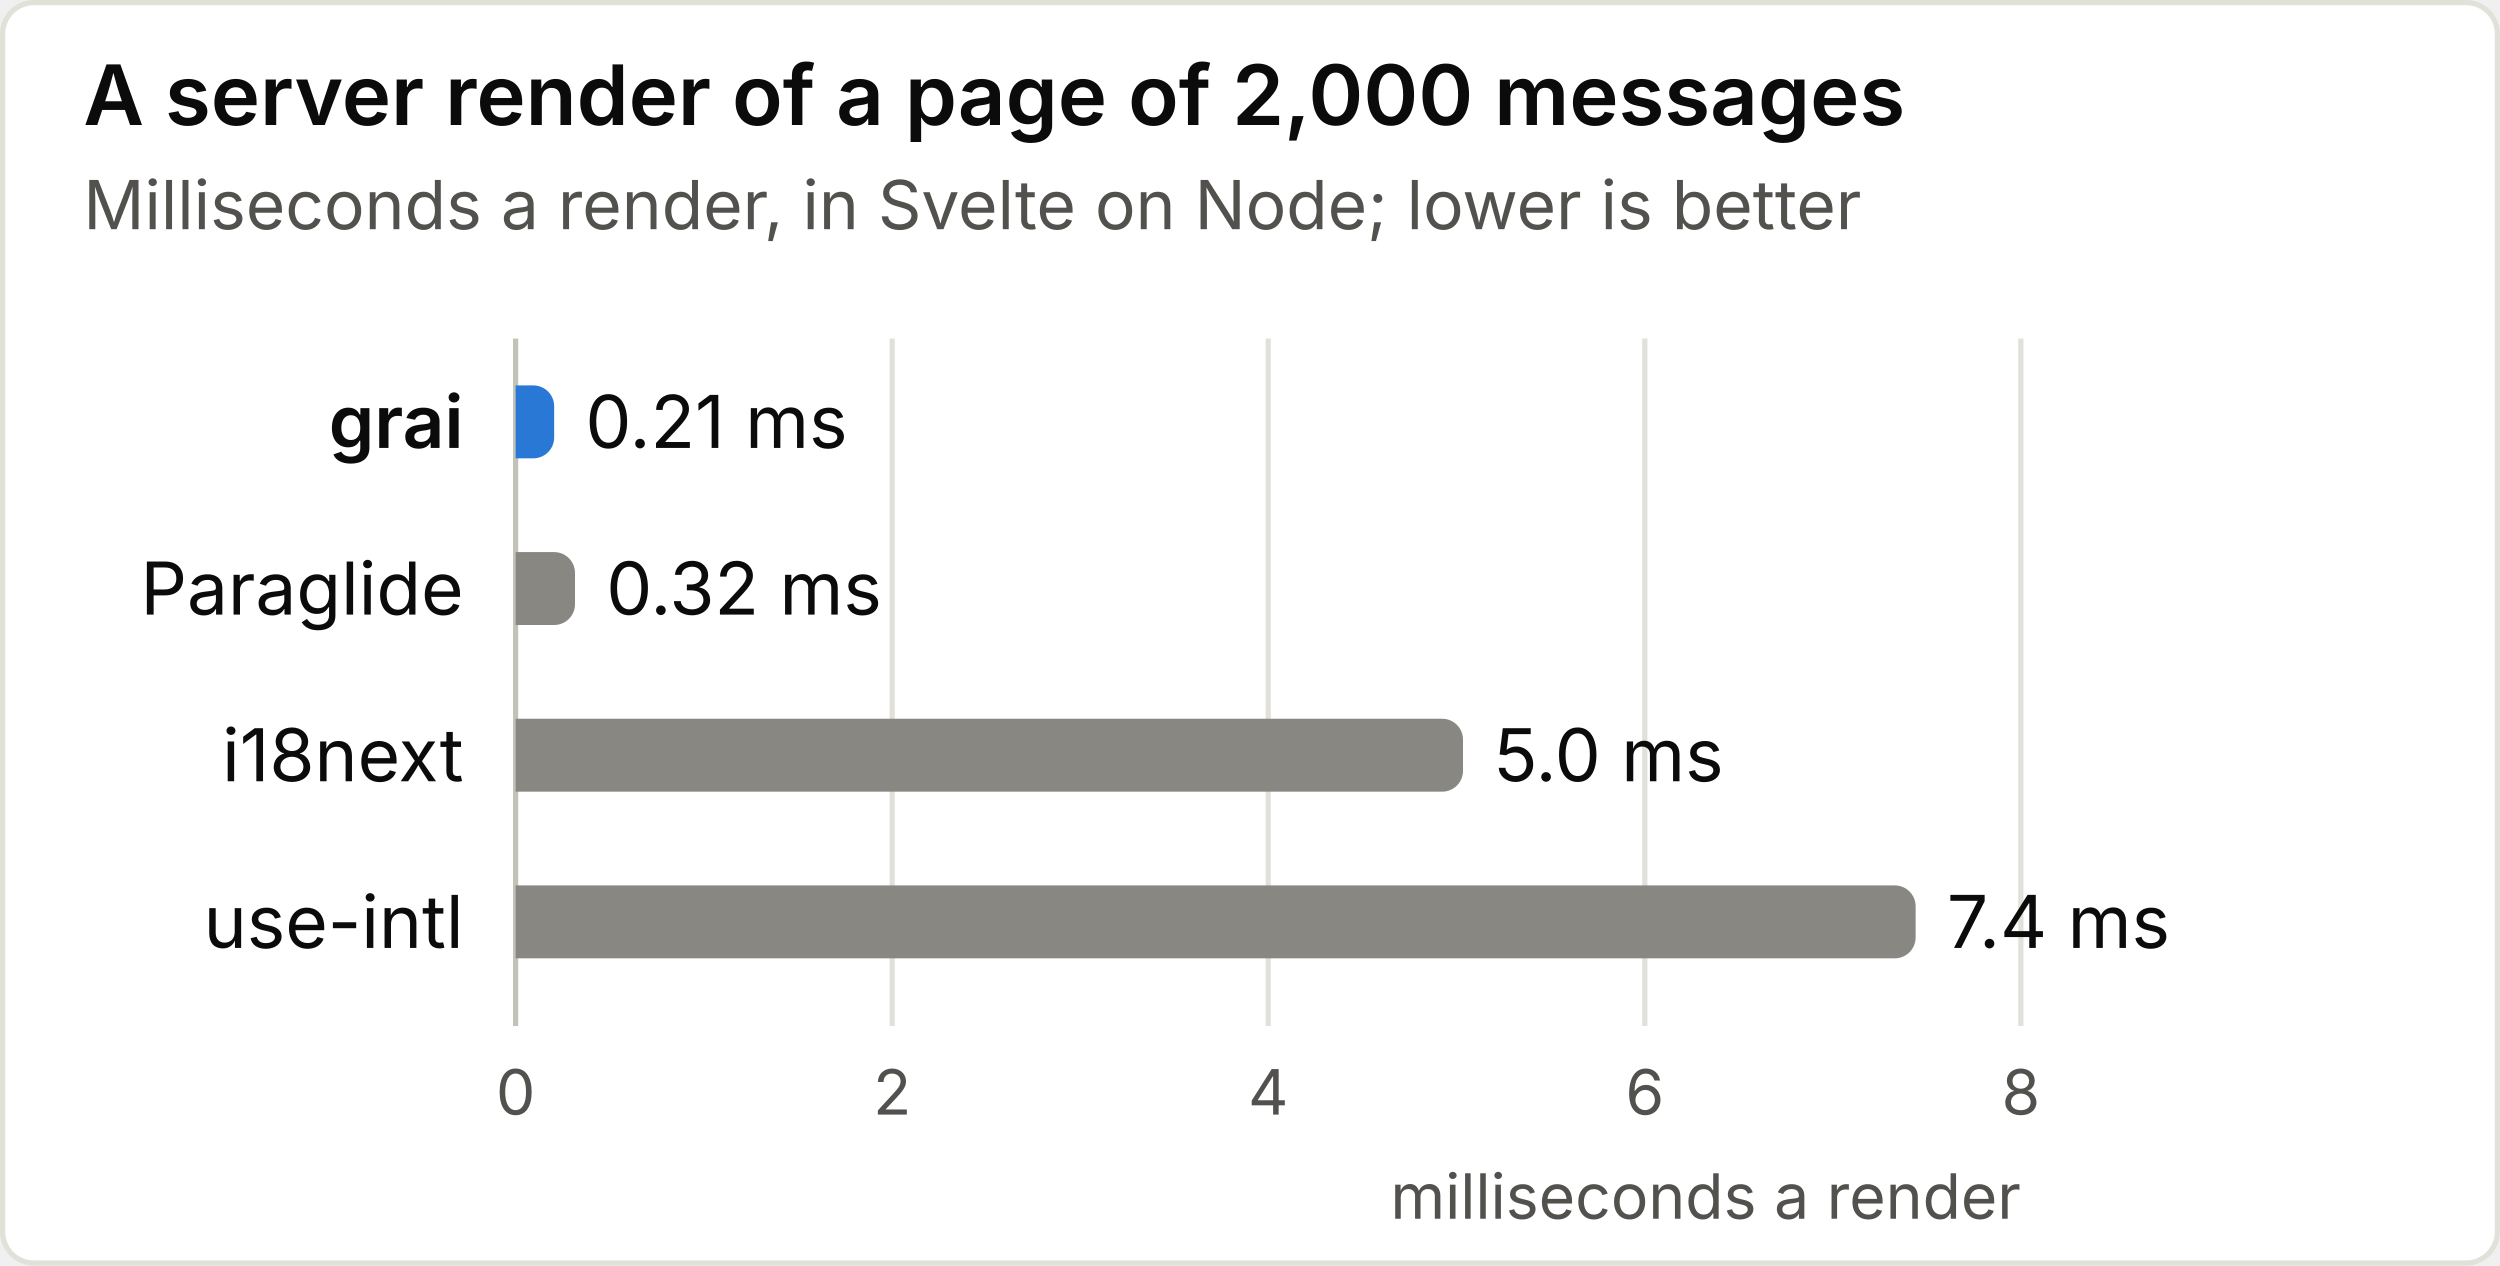
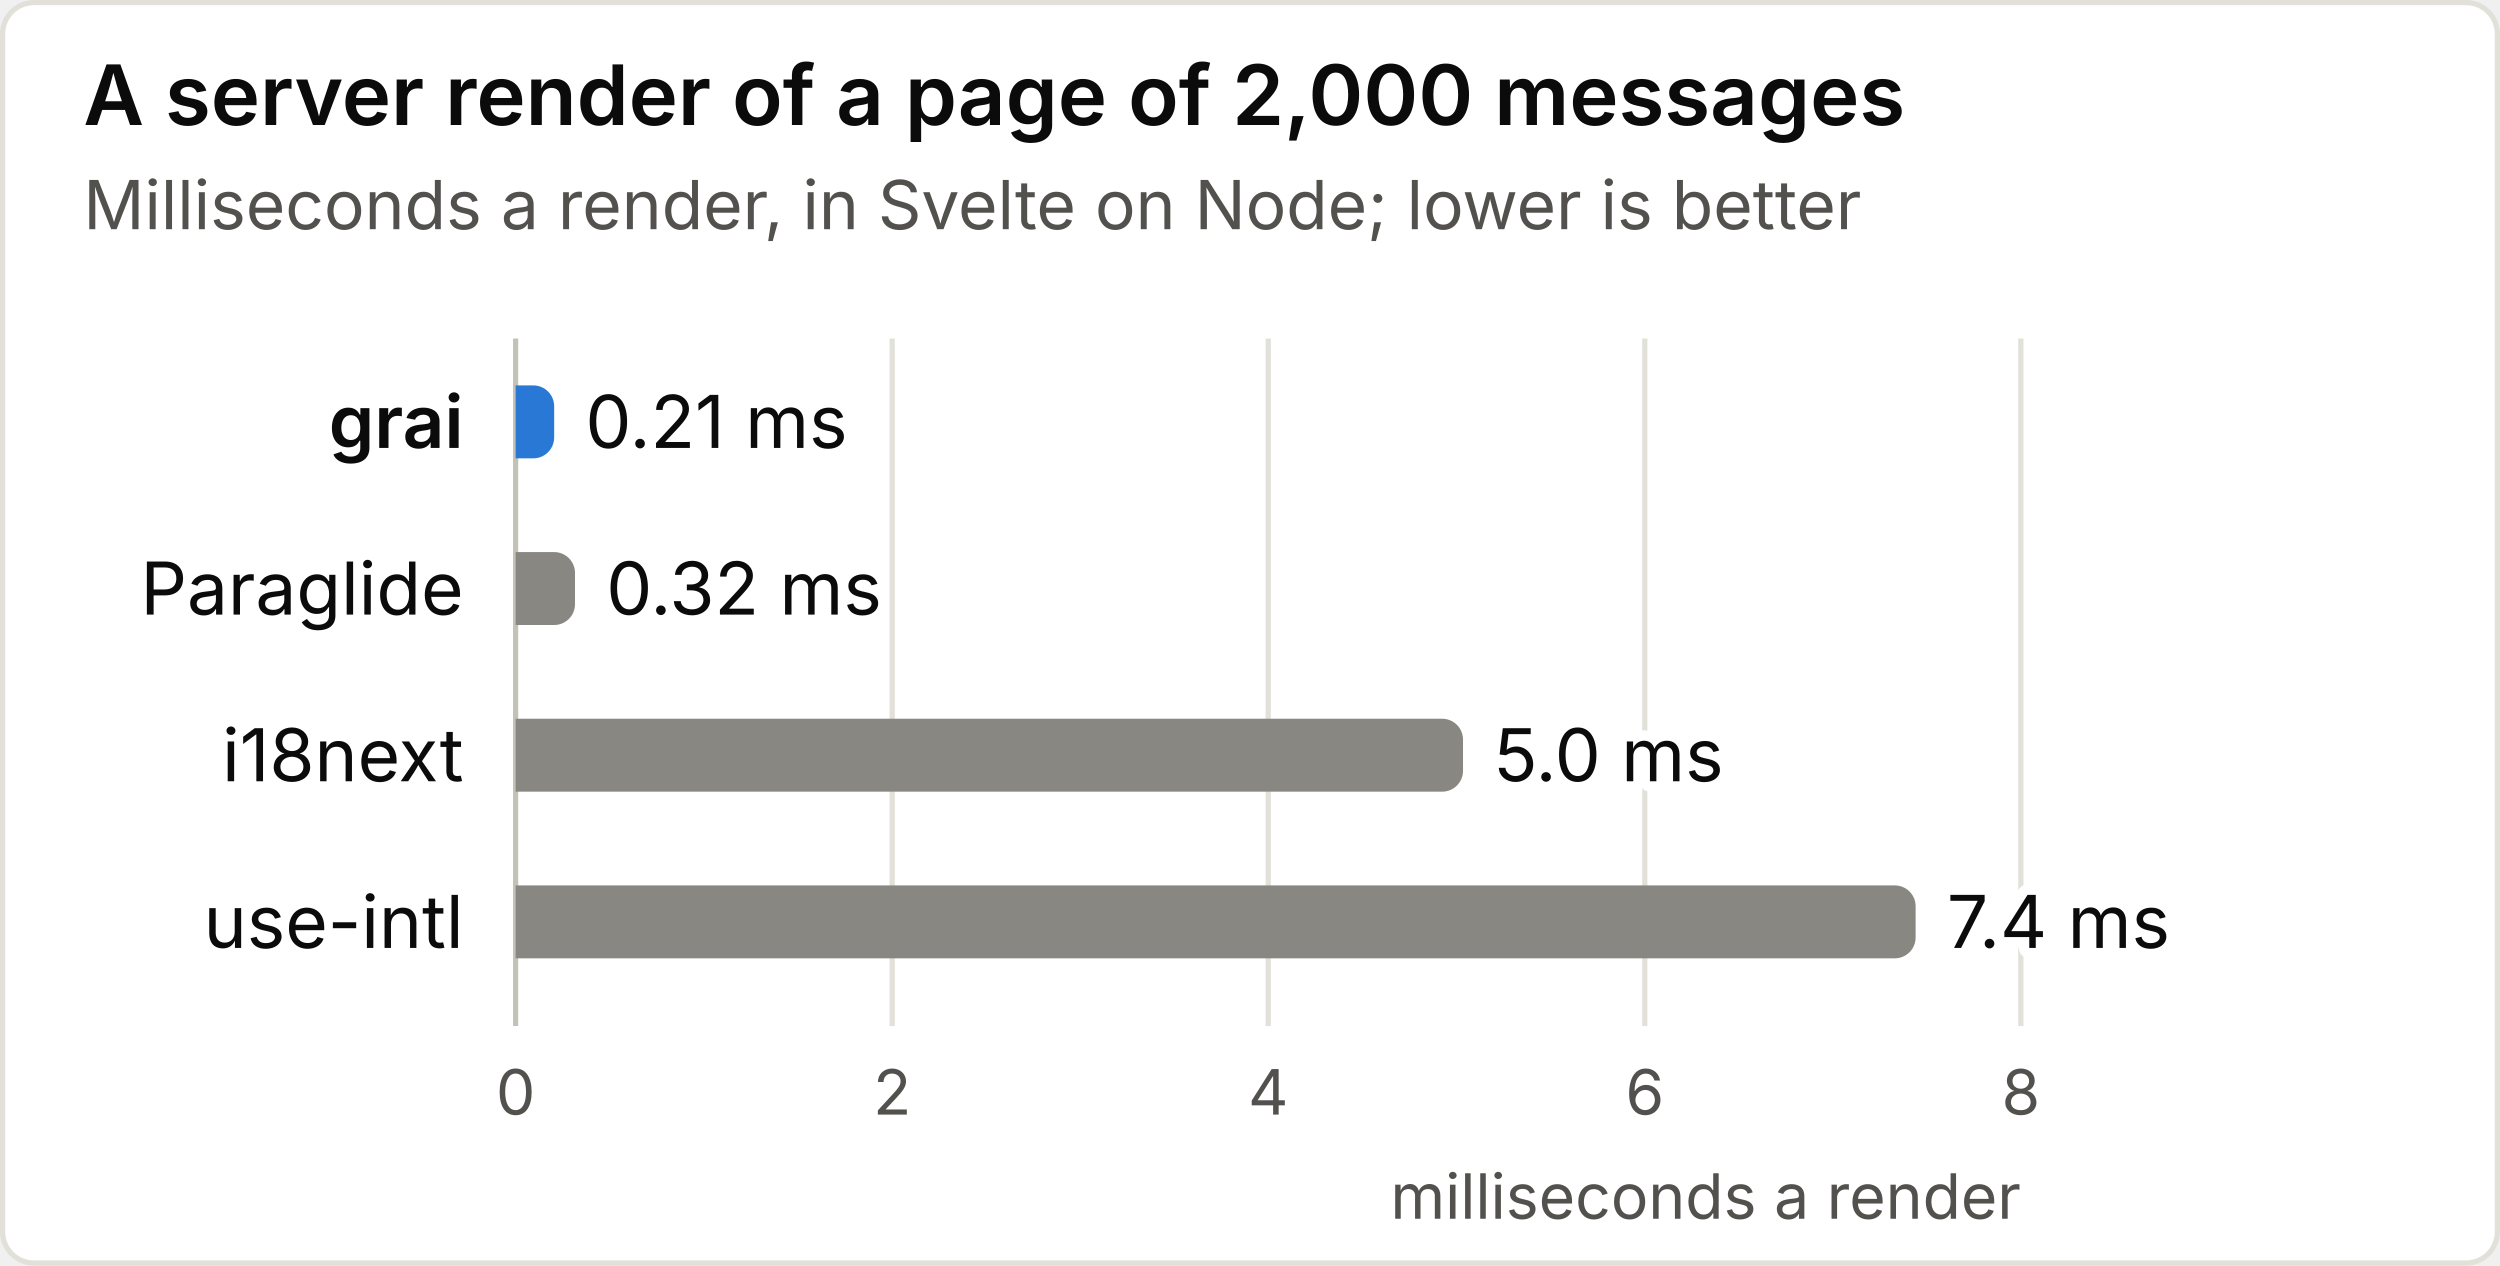
<svg xmlns="http://www.w3.org/2000/svg" viewBox="0 0 480 243" width="480" height="243" font-family="system-ui, -apple-system, 'Segoe UI', sans-serif">
  <rect x="0.5" y="0.5" width="479" height="242" rx="6" fill="#ffffff" stroke="#e1e0d9" />
  <text x="16" y="24" font-size="16" font-weight="600" fill="#0b0b0b">A server render of a page of 2,000 messages</text>
  <text x="16" y="44" font-size="13" fill="#52514e">Milliseconds a render, in Svelte on Node; lower is better</text>
  <line x1="99" y1="65" x2="99" y2="197" stroke="#c3c2b7" stroke-width="1" />
  <text x="99" y="214" font-size="12" text-anchor="middle" fill="#52514e" style="font-variant-numeric: tabular-nums">0</text>
  <line x1="171.3" y1="65" x2="171.3" y2="197" stroke="#e1e0d9" stroke-width="1" />
  <text x="171.3" y="214" font-size="12" text-anchor="middle" fill="#52514e" style="font-variant-numeric: tabular-nums">2</text>
  <line x1="243.5" y1="65" x2="243.5" y2="197" stroke="#e1e0d9" stroke-width="1" />
  <text x="243.5" y="214" font-size="12" text-anchor="middle" fill="#52514e" style="font-variant-numeric: tabular-nums">4</text>
  <line x1="315.8" y1="65" x2="315.8" y2="197" stroke="#e1e0d9" stroke-width="1" />
  <text x="315.8" y="214" font-size="12" text-anchor="middle" fill="#52514e" style="font-variant-numeric: tabular-nums">6</text>
  <line x1="388" y1="65" x2="388" y2="197" stroke="#e1e0d9" stroke-width="1" />
  <text x="388" y="214" font-size="12" text-anchor="middle" fill="#52514e" style="font-variant-numeric: tabular-nums">8</text>
  <text x="89" y="86" font-size="14" text-anchor="end" font-weight="600" fill="#0b0b0b">grai</text>
  <path d="M99,74H102.4A4,4 0 0 1 106.4,78V84A4,4 0 0 1 102.4,88H99Z" fill="#2a78d6" />
-   <text x="112.4" y="86" font-size="14" fill="#0b0b0b" style="font-variant-numeric: tabular-nums">0.21 ms</text>
+   <text x="112.4" y="86" font-size="14" fill="#0b0b0b" stroke="#ffffff" stroke-width="4" stroke-linejoin="round" paint-order="stroke" style="font-variant-numeric: tabular-nums">0.21 ms</text>
  <text x="89" y="118" font-size="14" text-anchor="end" fill="#0b0b0b">Paraglide</text>
  <path d="M99,106H106.4A4,4 0 0 1 110.4,110V116A4,4 0 0 1 106.4,120H99Z" fill="#898781" />
-   <text x="116.4" y="118" font-size="14" fill="#0b0b0b" style="font-variant-numeric: tabular-nums">0.32 ms</text>
+   <text x="116.4" y="118" font-size="14" fill="#0b0b0b" stroke="#ffffff" stroke-width="4" stroke-linejoin="round" paint-order="stroke" style="font-variant-numeric: tabular-nums">0.32 ms</text>
  <text x="89" y="150" font-size="14" text-anchor="end" fill="#0b0b0b">i18next</text>
  <path d="M99,138H276.9A4,4 0 0 1 280.9,142V148A4,4 0 0 1 276.9,152H99Z" fill="#898781" />
-   <text x="286.9" y="150" font-size="14" fill="#0b0b0b" style="font-variant-numeric: tabular-nums">5.0 ms</text>
+   <text x="286.9" y="150" font-size="14" fill="#0b0b0b" stroke="#ffffff" stroke-width="4" stroke-linejoin="round" paint-order="stroke" style="font-variant-numeric: tabular-nums">5.0 ms</text>
  <text x="89" y="182" font-size="14" text-anchor="end" fill="#0b0b0b">use-intl</text>
  <path d="M99,170H363.8A4,4 0 0 1 367.8,174V180A4,4 0 0 1 363.8,184H99Z" fill="#898781" />
-   <text x="373.8" y="182" font-size="14" fill="#0b0b0b" style="font-variant-numeric: tabular-nums">7.4 ms</text>
+   <text x="373.8" y="182" font-size="14" fill="#0b0b0b" stroke="#ffffff" stroke-width="4" stroke-linejoin="round" paint-order="stroke" style="font-variant-numeric: tabular-nums">7.4 ms</text>
  <text x="388" y="234" font-size="12" text-anchor="end" fill="#52514e">milliseconds a render</text>
</svg>
